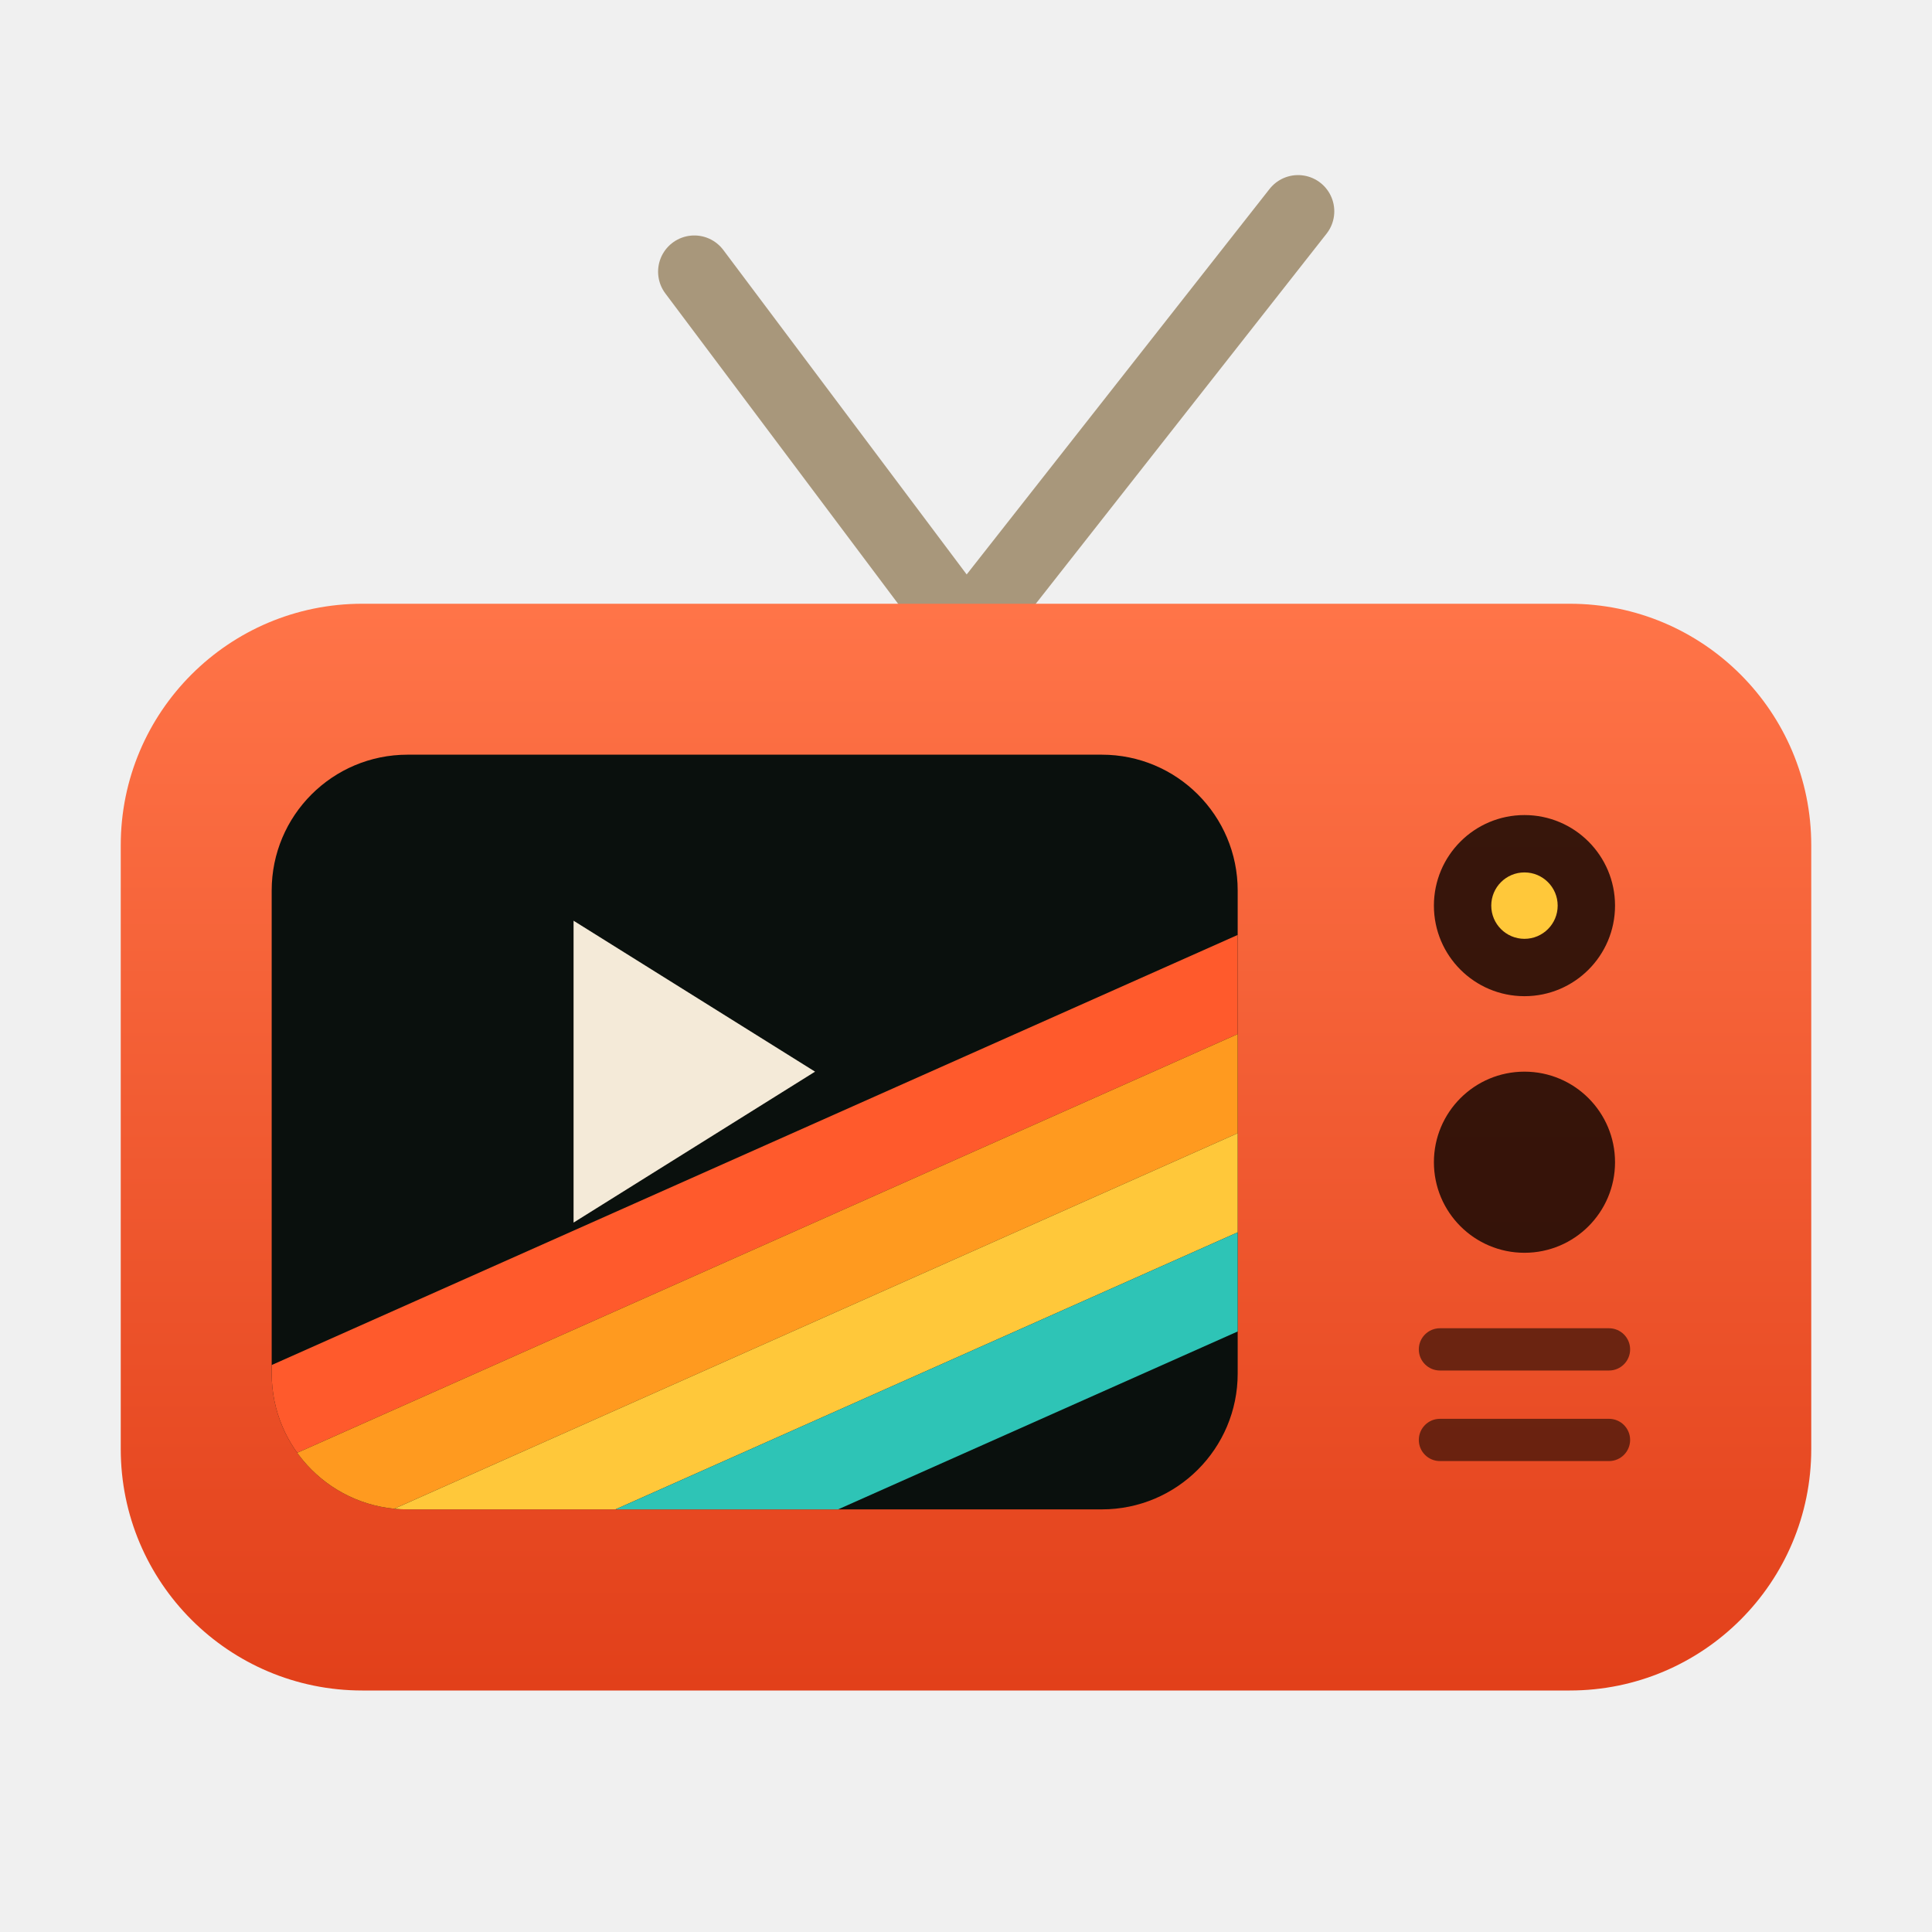
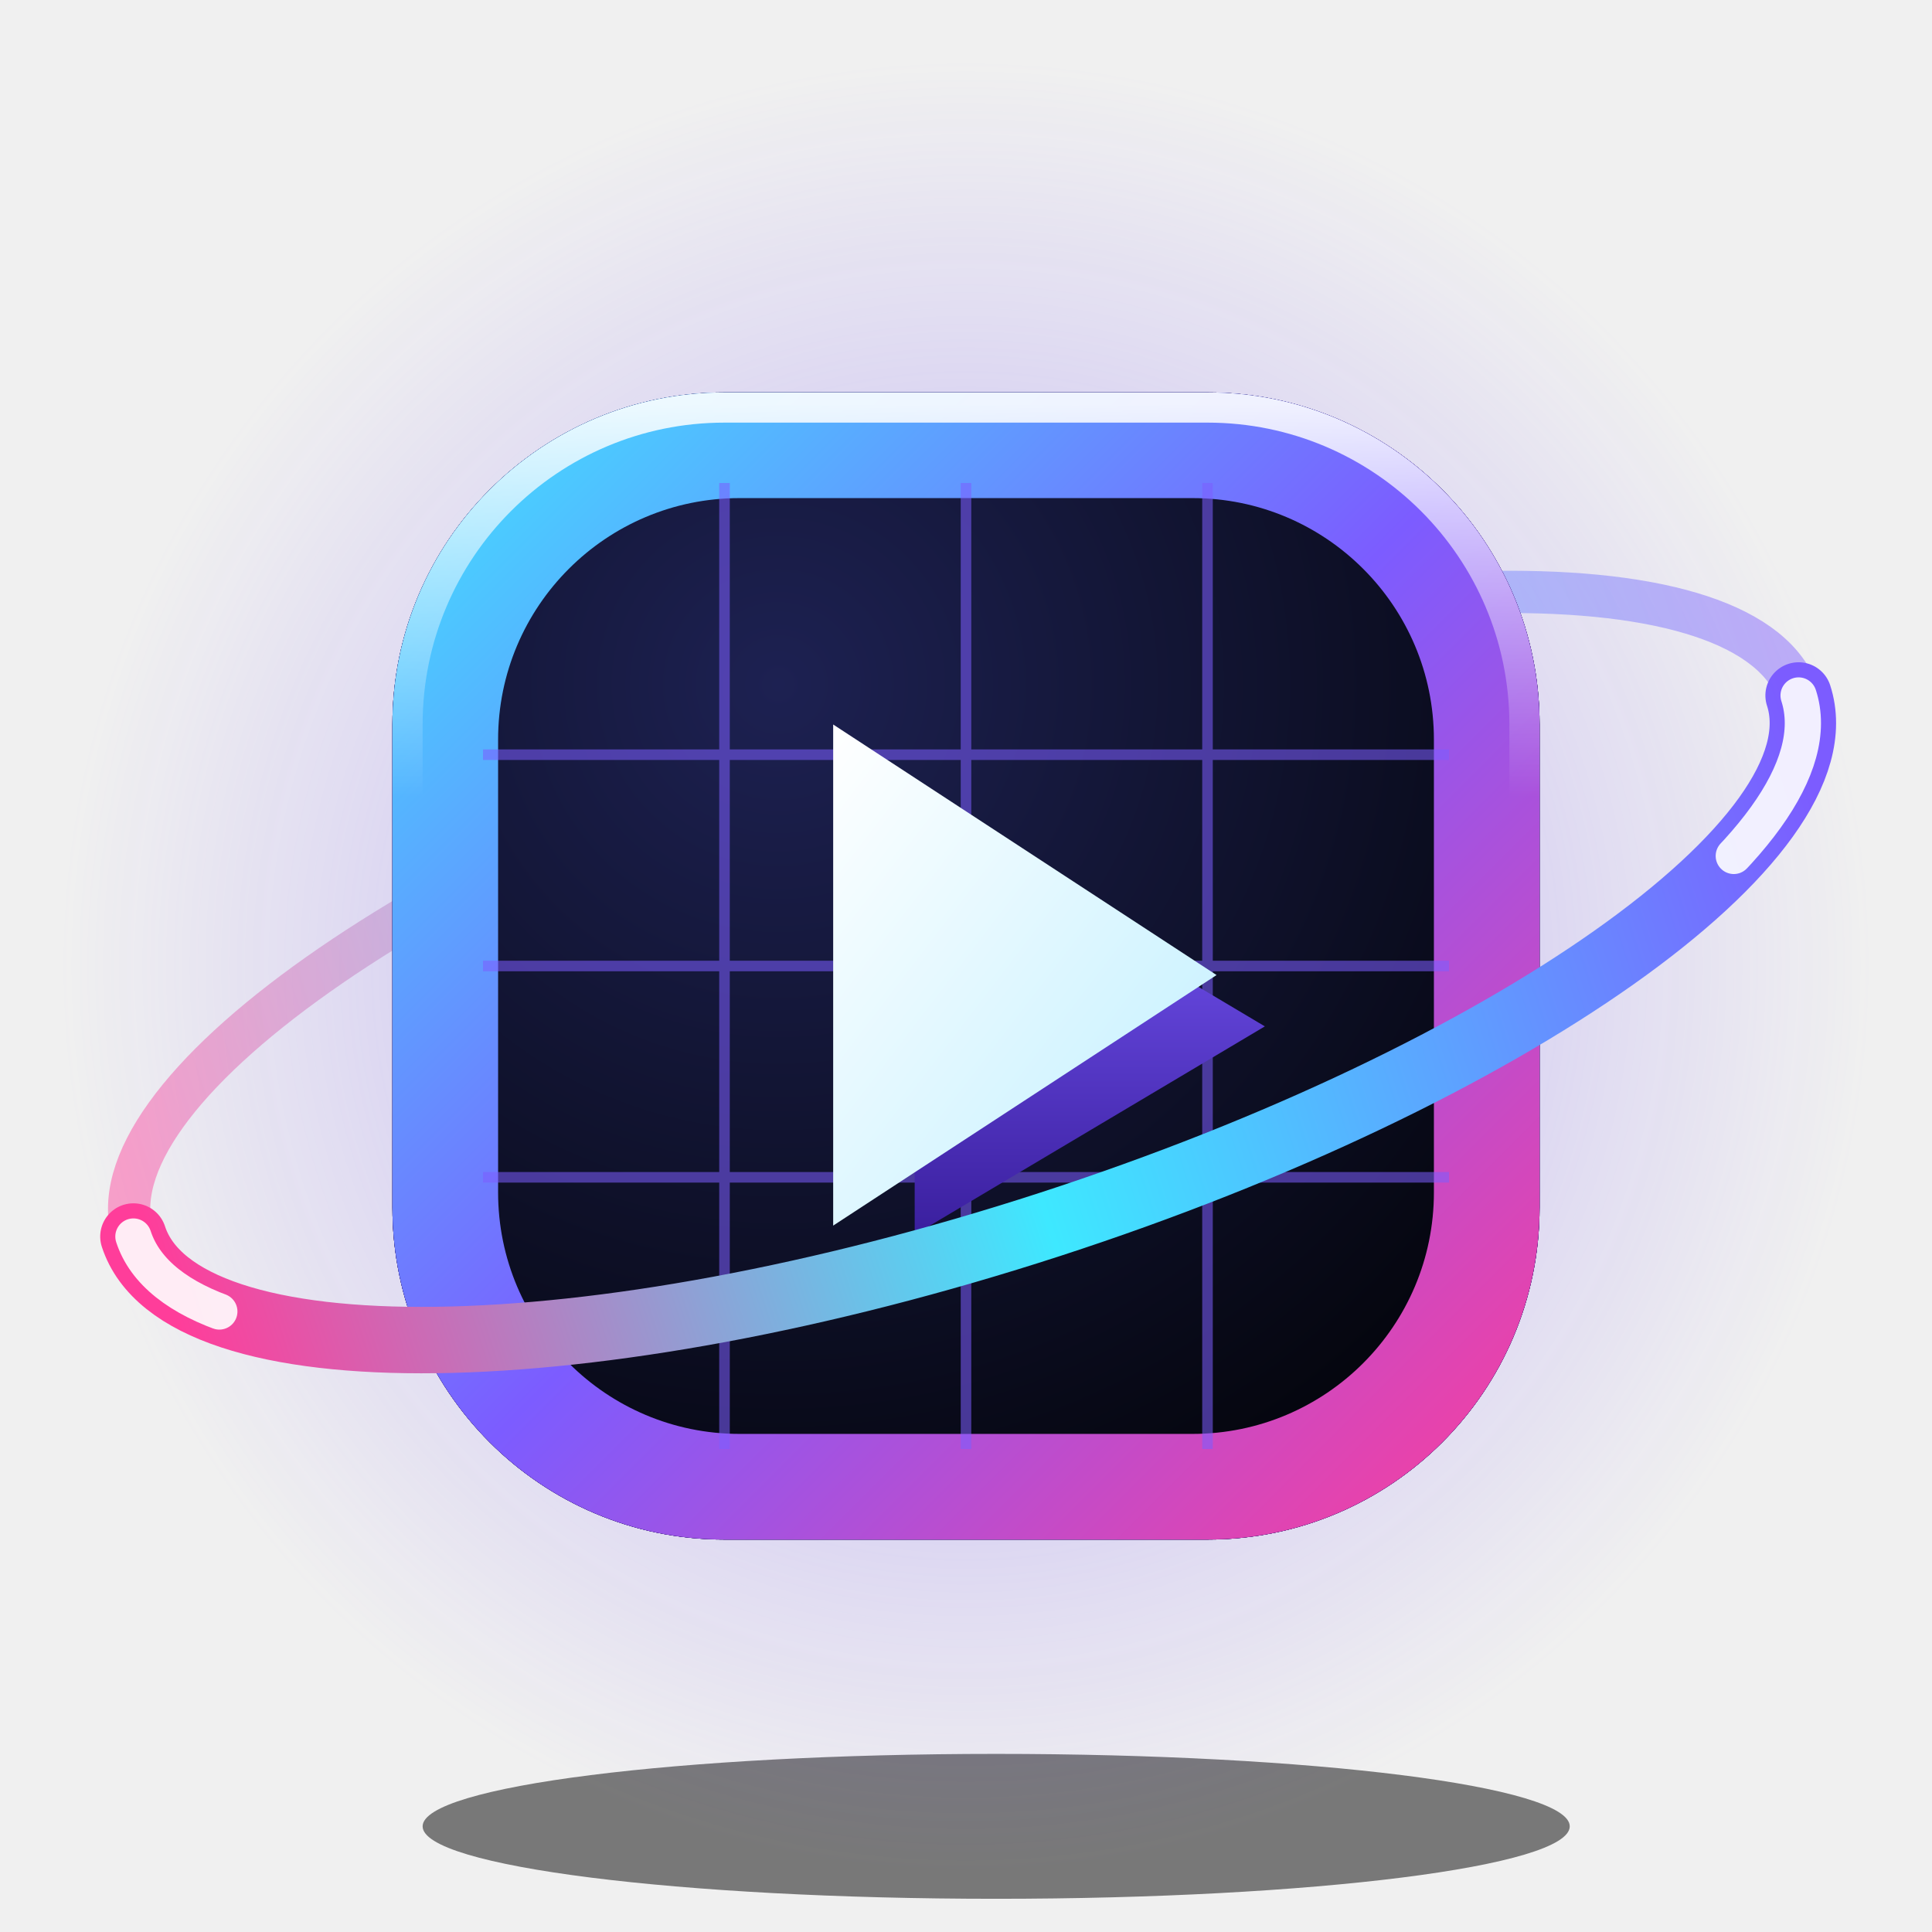
<svg xmlns="http://www.w3.org/2000/svg" viewBox="0 0 64 64">
  <defs>
-     <linearGradient id="b" x1="0" y1="0" x2="0" y2="1">
-       <stop offset="0" stop-color="#ff7448" />
-       <stop offset="1" stop-color="#e2401a" />
+     <linearGradient id="face" x1="0" y1="0" x2="1" y2="1">
+       <stop offset="0" stop-color="#3ee8ff" />
+       <stop offset=".5" stop-color="#7c5cff" />
+       <stop offset="1" stop-color="#ff3d9a" />
    </linearGradient>
-     <clipPath id="c">
-       <rect x="9" y="25" width="32" height="25" rx="4.5" />
+     <radialGradient id="scr" cx="30%" cy="20%" r="95%">
+       <stop offset="0" stop-color="#1d2152" />
+       <stop offset="1" stop-color="#05060f" />
+     </radialGradient>
+     <linearGradient id="pf" x1="0" y1="0" x2="1" y2="1">
+       <stop offset="0" stop-color="#fff" />
+       <stop offset="1" stop-color="#bfefff" />
+     </linearGradient>
+     <linearGradient id="ps" x1="0" y1="0" x2="0" y2="1">
+       <stop offset="0" stop-color="#7c5cff" />
+       <stop offset="1" stop-color="#3a1f9e" />
+     </linearGradient>
+     <linearGradient id="rim" x1="0" y1="0" x2="0" y2="1">
+       <stop offset="0" stop-color="#fff" stop-opacity=".9" />
+       <stop offset=".35" stop-color="#fff" stop-opacity="0" />
+     </linearGradient>
+     <linearGradient id="ring" x1="0" y1="0" x2="1" y2="0">
+       <stop offset="0" stop-color="#ff3d9a" />
+       <stop offset=".5" stop-color="#3ee8ff" />
+       <stop offset="1" stop-color="#7c5cff" />
+     </linearGradient>
+     <radialGradient id="halo">
+       <stop offset="0" stop-color="#7c5cff" stop-opacity=".9" />
+       <stop offset="1" stop-color="#7c5cff" stop-opacity="0" />
+     </radialGradient>
+     <clipPath id="fc">
+       <rect x="13" y="13" width="38" height="38" rx="11" />
    </clipPath>
  </defs>
-   <g stroke="#a8977b" stroke-width="2.4" stroke-linecap="round">
-     <path d="M32 21 23 9">
-       <animateTransform attributeName="transform" type="rotate" values="0 32 21;-6 32 21;0 32 21;4 32 21;0 32 21" dur="5s" repeatCount="indefinite" />
-     </path>
-     <path d="M32 21 43 7">
-       <animateTransform attributeName="transform" type="rotate" values="0 32 21;5 32 21;0 32 21;-4 32 21;0 32 21" dur="5s" repeatCount="indefinite" />
-     </path>
-   </g>
-   <rect x="4" y="20" width="56" height="36" rx="8" fill="url(#b)" />
-   <rect x="9" y="25" width="32" height="25" rx="4.5" fill="#0a100d" />
-   <g clip-path="url(#c)">
-     <g transform="rotate(-24 25 37)">
-       <g>
-         <animateTransform attributeName="transform" type="translate" values="-8 0;8 0;-8 0" dur="6s" repeatCount="indefinite" />
-         <rect x="-10" y="38" width="80" height="3" fill="#ff5a2c" />
-         <rect x="-10" y="41" width="80" height="3" fill="#ff9a1f" />
-         <rect x="-10" y="44" width="80" height="3" fill="#ffc83a" />
-         <rect x="-10" y="47" width="80" height="3" fill="#2ec4b6" />
+   <ellipse cx="33" cy="60.5" rx="19" ry="2.4" fill="#000" opacity=".5">
+     <animate attributeName="rx" values="19;15;19" dur="3.4s" repeatCount="indefinite" />
+   </ellipse>
+   <circle cx="32" cy="32" r="30" fill="url(#halo)" opacity=".5">
+     <animate attributeName="opacity" values=".45;.85;.45" dur="3.4s" repeatCount="indefinite" />
+   </circle>
+   <g>
+     <animateTransform attributeName="transform" type="translate" values="0 0;0 -1.8;0 0" dur="3.4s" calcMode="spline" keySplines=".45 0 .55 1;.45 0 .55 1" repeatCount="indefinite" />
+     <g transform="rotate(-18 32 32)">
+       <animateTransform attributeName="transform" type="rotate" values="-18 32 32;-10 32 32;-18 32 32" dur="7s" repeatCount="indefinite" />
+       <path d="M3 32a29 9 0 0 1 58 0" fill="none" stroke="url(#ring)" stroke-width="1.4" stroke-linecap="round" opacity="0.45" />
+     </g>
+     <g>
+       <animateTransform attributeName="transform" type="translate" values="2.6 2.4;0 2.4;-2.6 2.4;0 2.4;2.6 2.4" dur="7s" calcMode="spline" keyTimes="0;.25;.5;.75;1" keySplines=".45 0 .55 1;.45 0 .55 1;.45 0 .55 1;.45 0 .55 1" repeatCount="indefinite" />
+       <g transform="translate(32 32)">
+         <g>
+           <animateTransform attributeName="transform" type="skewY" values="-8;0;8;0;-8" dur="7s" calcMode="spline" keyTimes="0;.25;.5;.75;1" keySplines=".45 0 .55 1;.45 0 .55 1;.45 0 .55 1;.45 0 .55 1" repeatCount="indefinite" />
+           <g>
+             <animateTransform attributeName="transform" type="scale" values=".86 1;1 1;.86 1;1 1;.86 1" dur="7s" calcMode="spline" keyTimes="0;.25;.5;.75;1" keySplines=".45 0 .55 1;.45 0 .55 1;.45 0 .55 1;.45 0 .55 1" repeatCount="indefinite" />
+             <g transform="translate(-32 -32)">
+               <rect x="13" y="13" width="38" height="38" rx="11" fill="#120a30" />
+             </g>
+           </g>
+         </g>
      </g>
    </g>
-     <rect x="9" y="25" width="32" height="25" fill="#fff" opacity="0">
-       <animate attributeName="opacity" values="0;0;.18;0;0" keyTimes="0;.9;.92;.95;1" dur="4s" repeatCount="indefinite" />
-     </rect>
+     <g>
+       <animateTransform attributeName="transform" type="translate" values="1.95 1.8;0.0 1.8;-1.95 1.8;0.0 1.8;1.95 1.8" dur="7s" calcMode="spline" keyTimes="0;.25;.5;.75;1" keySplines=".45 0 .55 1;.45 0 .55 1;.45 0 .55 1;.45 0 .55 1" repeatCount="indefinite" />
+       <g transform="translate(32 32)">
+         <g>
+           <animateTransform attributeName="transform" type="skewY" values="-8;0;8;0;-8" dur="7s" calcMode="spline" keyTimes="0;.25;.5;.75;1" keySplines=".45 0 .55 1;.45 0 .55 1;.45 0 .55 1;.45 0 .55 1" repeatCount="indefinite" />
+           <g>
+             <animateTransform attributeName="transform" type="scale" values=".86 1;1 1;.86 1;1 1;.86 1" dur="7s" calcMode="spline" keyTimes="0;.25;.5;.75;1" keySplines=".45 0 .55 1;.45 0 .55 1;.45 0 .55 1;.45 0 .55 1" repeatCount="indefinite" />
+             <g transform="translate(-32 -32)">
+               <rect x="13" y="13" width="38" height="38" rx="11" fill="#1d1150" />
+             </g>
+           </g>
+         </g>
+       </g>
+     </g>
+     <g>
+       <animateTransform attributeName="transform" type="translate" values="1.3 1.2;0.0 1.2;-1.3 1.2;0.0 1.2;1.3 1.2" dur="7s" calcMode="spline" keyTimes="0;.25;.5;.75;1" keySplines=".45 0 .55 1;.45 0 .55 1;.45 0 .55 1;.45 0 .55 1" repeatCount="indefinite" />
+       <g transform="translate(32 32)">
+         <g>
+           <animateTransform attributeName="transform" type="skewY" values="-8;0;8;0;-8" dur="7s" calcMode="spline" keyTimes="0;.25;.5;.75;1" keySplines=".45 0 .55 1;.45 0 .55 1;.45 0 .55 1;.45 0 .55 1" repeatCount="indefinite" />
+           <g>
+             <animateTransform attributeName="transform" type="scale" values=".86 1;1 1;.86 1;1 1;.86 1" dur="7s" calcMode="spline" keyTimes="0;.25;.5;.75;1" keySplines=".45 0 .55 1;.45 0 .55 1;.45 0 .55 1;.45 0 .55 1" repeatCount="indefinite" />
+             <g transform="translate(-32 -32)">
+               <rect x="13" y="13" width="38" height="38" rx="11" fill="#28176c" />
+             </g>
+           </g>
+         </g>
+       </g>
+     </g>
+     <g>
+       <animateTransform attributeName="transform" type="translate" values="0.65 0.6;0.0 0.6;-0.65 0.6;0.0 0.6;0.65 0.6" dur="7s" calcMode="spline" keyTimes="0;.25;.5;.75;1" keySplines=".45 0 .55 1;.45 0 .55 1;.45 0 .55 1;.45 0 .55 1" repeatCount="indefinite" />
+       <g transform="translate(32 32)">
+         <g>
+           <animateTransform attributeName="transform" type="skewY" values="-8;0;8;0;-8" dur="7s" calcMode="spline" keyTimes="0;.25;.5;.75;1" keySplines=".45 0 .55 1;.45 0 .55 1;.45 0 .55 1;.45 0 .55 1" repeatCount="indefinite" />
+           <g>
+             <animateTransform attributeName="transform" type="scale" values=".86 1;1 1;.86 1;1 1;.86 1" dur="7s" calcMode="spline" keyTimes="0;.25;.5;.75;1" keySplines=".45 0 .55 1;.45 0 .55 1;.45 0 .55 1;.45 0 .55 1" repeatCount="indefinite" />
+             <g transform="translate(-32 -32)">
+               <rect x="13" y="13" width="38" height="38" rx="11" fill="#331d86" />
+             </g>
+           </g>
+         </g>
+       </g>
+     </g>
+     <g>
+       <animateTransform attributeName="transform" type="translate" values="0.0 0.0;0.0 0.0;-0.0 0.0;0.0 0.0;0.0 0.0" dur="7s" calcMode="spline" keyTimes="0;.25;.5;.75;1" keySplines=".45 0 .55 1;.45 0 .55 1;.45 0 .55 1;.45 0 .55 1" repeatCount="indefinite" />
+       <g transform="translate(32 32)">
+         <g>
+           <animateTransform attributeName="transform" type="skewY" values="-8;0;8;0;-8" dur="7s" calcMode="spline" keyTimes="0;.25;.5;.75;1" keySplines=".45 0 .55 1;.45 0 .55 1;.45 0 .55 1;.45 0 .55 1" repeatCount="indefinite" />
+           <g>
+             <animateTransform attributeName="transform" type="scale" values=".86 1;1 1;.86 1;1 1;.86 1" dur="7s" calcMode="spline" keyTimes="0;.25;.5;.75;1" keySplines=".45 0 .55 1;.45 0 .55 1;.45 0 .55 1;.45 0 .55 1" repeatCount="indefinite" />
+             <g transform="translate(-32 -32)">
+               <rect x="13" y="13" width="38" height="38" rx="11" fill="url(#face)" />
+               <rect x="16.5" y="16.5" width="31" height="31" rx="8" fill="url(#scr)" />
+               <g clip-path="url(#fc)" opacity=".55">
+                 <path d="M16 25h32M16 32h32M16 39h32M24 16v32M32 16v32M40 16v32" stroke="#7c5cff" stroke-width=".35" />
+               </g>
+               <g clip-path="url(#fc)">
+                 <rect x="10" y="6" width="8" height="52" fill="#fff" opacity=".2" transform="skewX(-20)">
+                   <animateTransform attributeName="transform" type="translate" values="-60 0;-60 0;70 0" keyTimes="0;.6;1" dur="4.5s" repeatCount="indefinite" />
+                 </rect>
+               </g>
+               <rect x="13.5" y="13.5" width="37" height="37" rx="10.5" fill="none" stroke="url(#rim)" stroke-width="1" />
+               <path d="M29 25.6 40.6 32.5 29 39.4z" fill="url(#ps)" transform="translate(1.3 1.5)" />
+               <path d="M27.6 24v16.6l12.7-8.3z" fill="url(#pf)" />
+             </g>
+           </g>
+         </g>
+       </g>
+     </g>
+     <g transform="rotate(-18 32 32)">
+       <animateTransform attributeName="transform" type="rotate" values="-18 32 32;-10 32 32;-18 32 32" dur="7s" repeatCount="indefinite" />
+       <path d="M61 32a29 9 0 0 1-58 0" fill="none" stroke="url(#ring)" stroke-width="2.2" stroke-linecap="round" opacity="1" />
+       <path d="M61 32a29 9 0 0 1-58 0" fill="none" stroke="#fff" stroke-width="1.2" stroke-linecap="round" stroke-dasharray="6 54" opacity=".9">
+         <animate attributeName="stroke-dashoffset" values="0;-120" dur="3s" repeatCount="indefinite" />
+       </path>
+     </g>
  </g>
-   <path d="M19 30.5v10l8-5z" fill="#f4ead8" />
-   <circle cx="50.5" cy="30" r="3" fill="#160803" fill-opacity=".85" />
-   <circle cx="50.5" cy="30" r="1.1" fill="#ffc83a" />
-   <circle cx="50.5" cy="38.5" r="3" fill="#160803" fill-opacity=".85" />
-   <rect x="47" y="44" width="7" height="1.4" rx=".7" fill="#160803" fill-opacity=".6" />
-   <rect x="47" y="47" width="7" height="1.4" rx=".7" fill="#160803" fill-opacity=".6" />
</svg>
